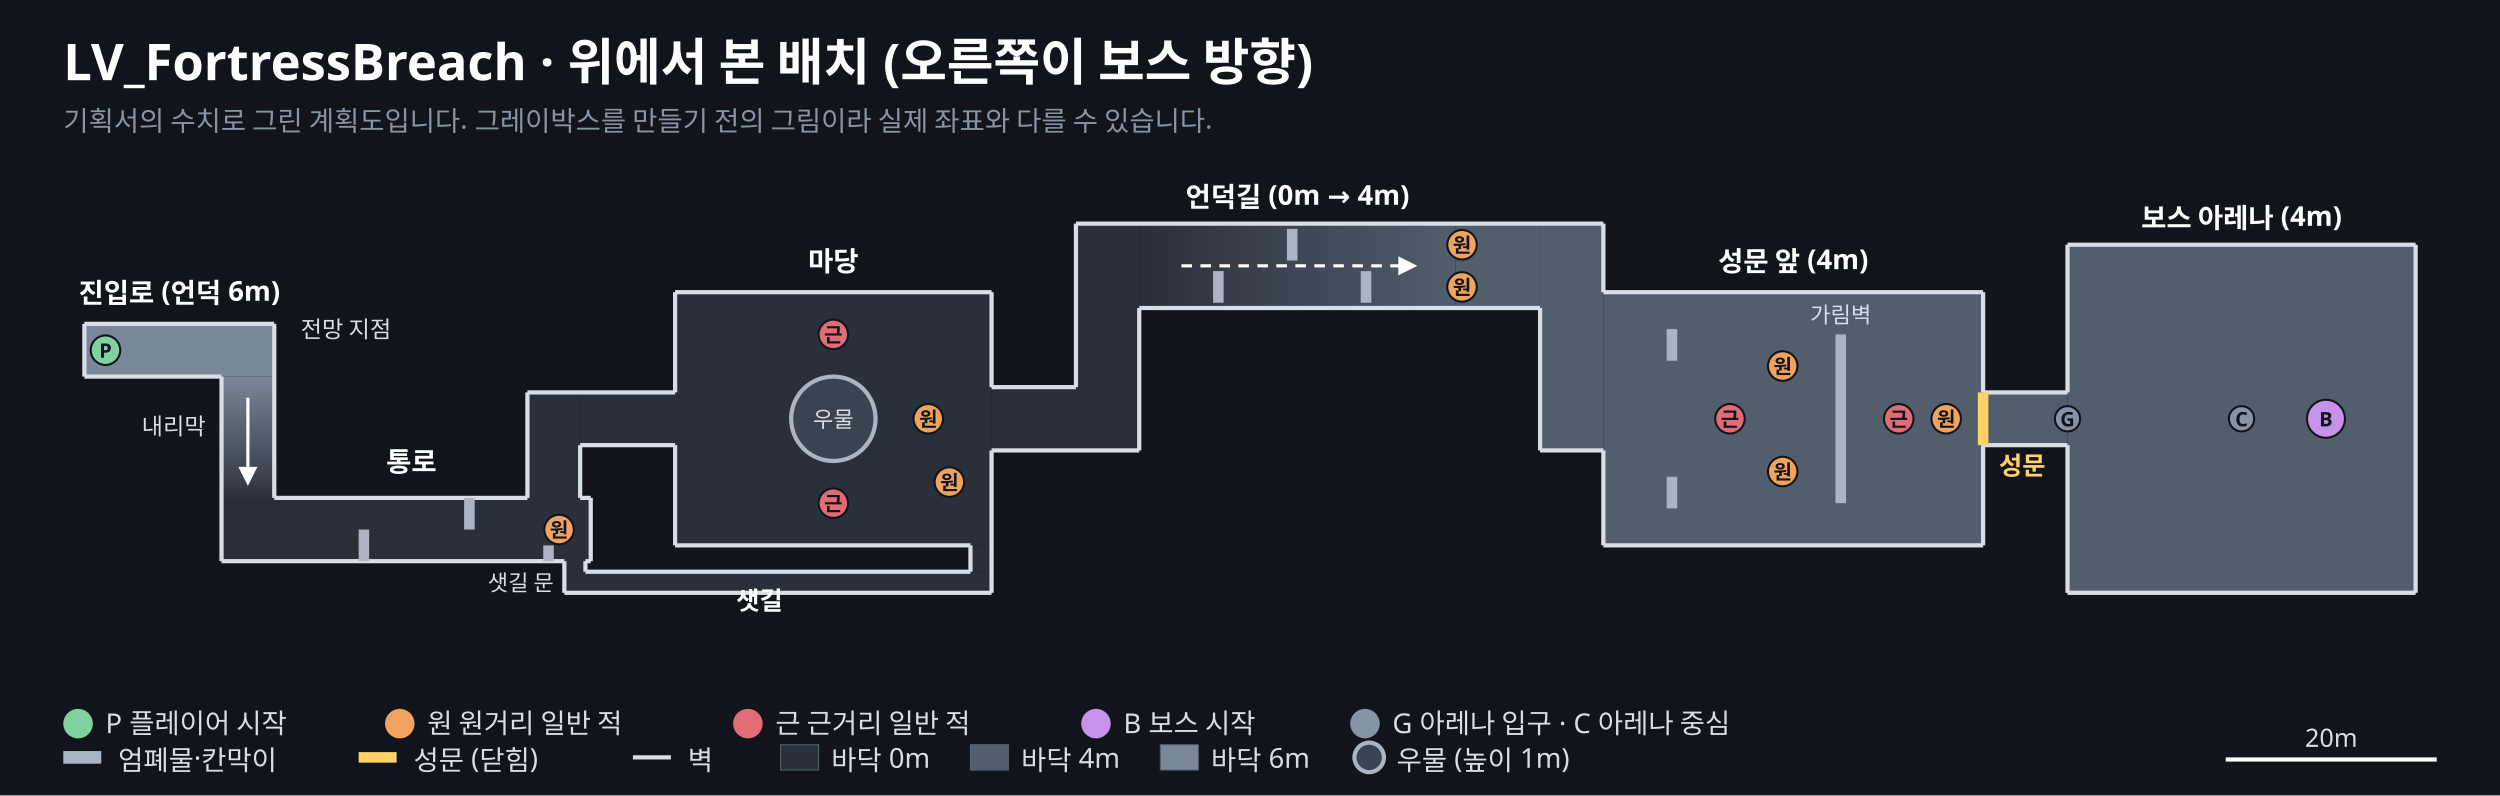
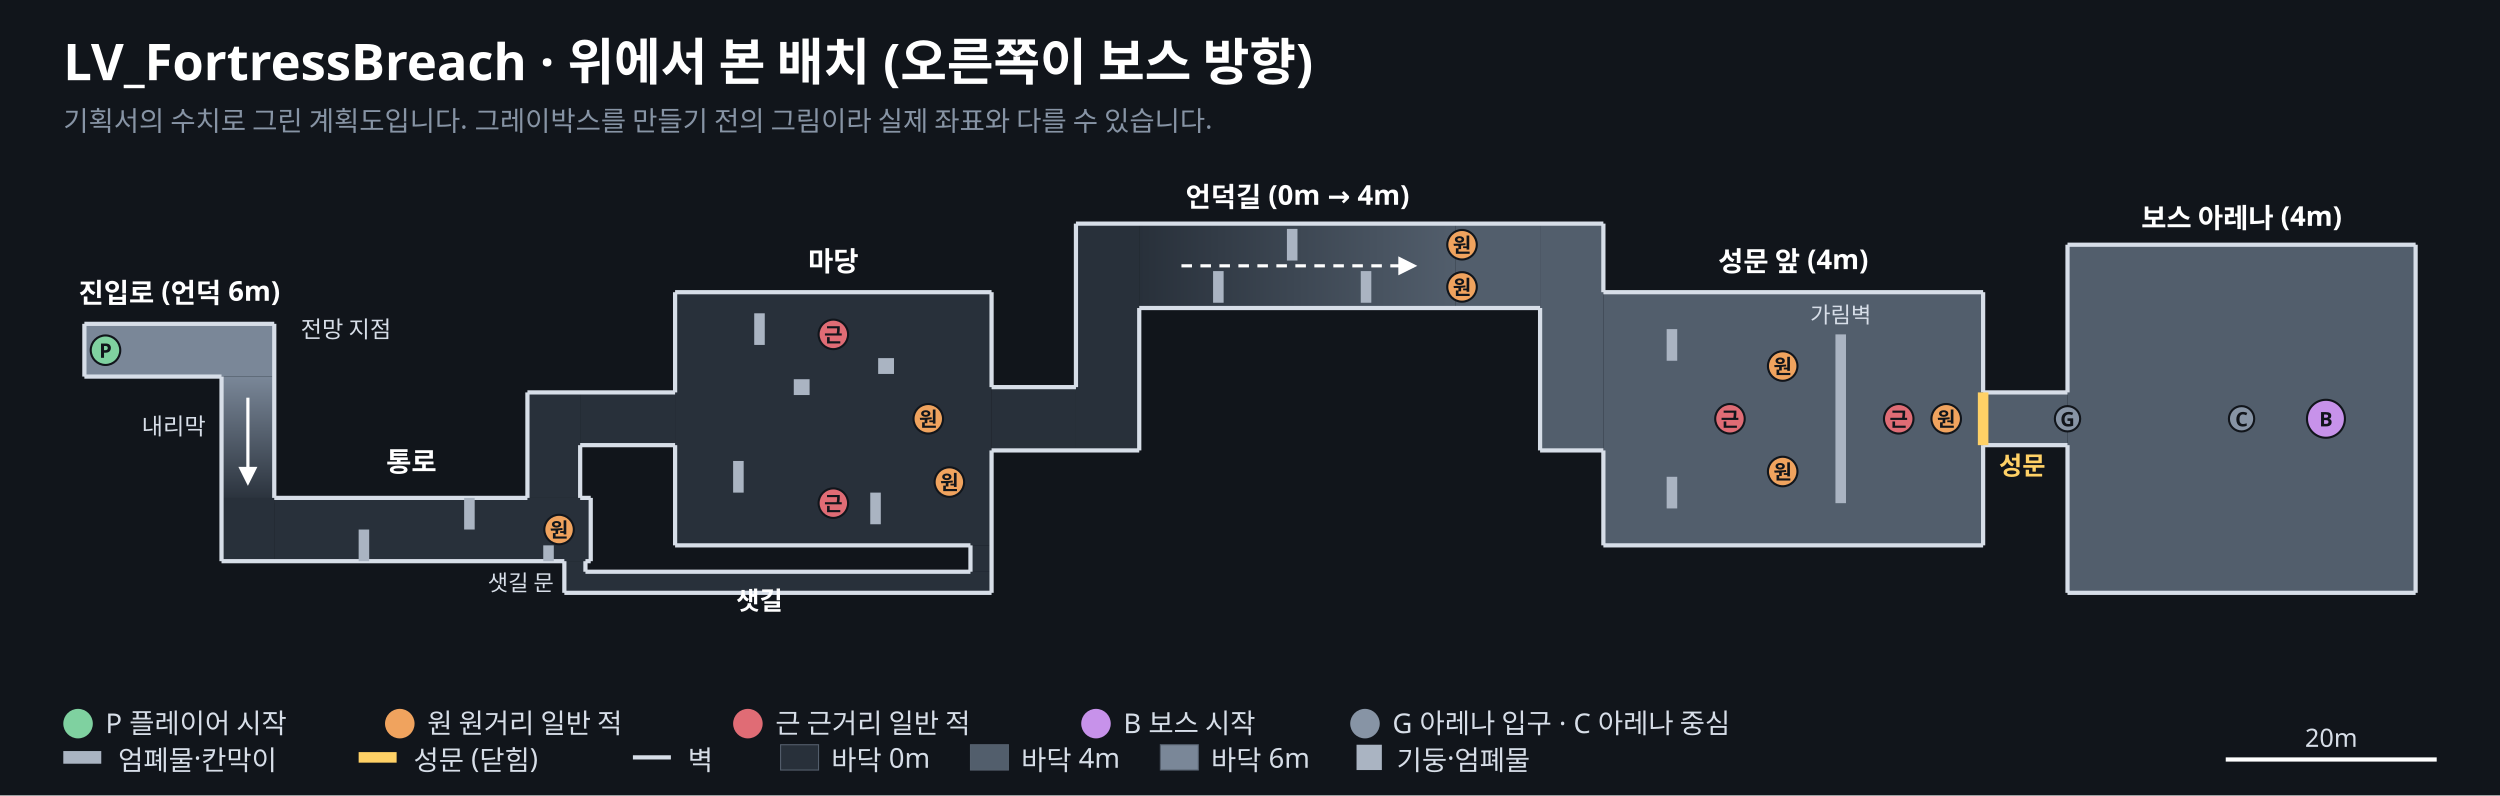
<svg xmlns="http://www.w3.org/2000/svg" width="1185" height="377" viewBox="0 0 1185 377" font-family="'Malgun Gothic', 'Apple SD Gothic Neo', 'Noto Sans KR', sans-serif">
  <defs>
    <linearGradient id="rampDown" x1="0" y1="0" x2="0" y2="1">
      <stop offset="0" stop-color="#7a8798" />
      <stop offset="1" stop-color="#28303a" />
    </linearGradient>
    <linearGradient id="rampUp" x1="0" y1="0" x2="1" y2="0">
      <stop offset="0" stop-color="#28303a" />
      <stop offset="1" stop-color="#525e6c" />
    </linearGradient>
    <marker id="arr" viewBox="0 0 10 10" refX="8" refY="5" markerWidth="6" markerHeight="6" orient="auto">
      <path d="M0 0 L10 5 L0 10 Z" fill="#FFFFFF" />
    </marker>
  </defs>
  <rect width="1185" height="377" fill="#11151b" />
  <text x="30" y="38" font-size="24" fill="#FFFFFF" font-weight="700">LV_FortressBreach · 위에서 본 배치 (오른쪽이 보스 방향)</text>
  <text x="30" y="62" font-size="13" fill="#8794a5">기획서의 수치로 그린 계획도입니다. 그레이박스를 만들기 전의 그림이라 실제 좌표와 다를 수 있습니다.</text>
  <rect x="40.0" y="153.5" width="90.0" height="25.0" fill="#7a8798" />
  <rect x="105.0" y="178.5" width="25.0" height="60.0" fill="url(#rampDown)" />
  <rect x="105.0" y="236.0" width="25.0" height="30.0" fill="#28303a" />
  <rect x="130.0" y="236.0" width="150.0" height="30.0" fill="#28303a" />
  <rect x="250.0" y="186.0" width="25.0" height="50.0" fill="#28303a" />
  <rect x="275.0" y="186.0" width="45.0" height="25.0" fill="#28303a" />
  <rect x="267.5" y="266.0" width="10.0" height="15.0" fill="#28303a" />
  <rect x="267.5" y="271.0" width="202.5" height="10.0" fill="#28303a" />
  <rect x="460.0" y="258.5" width="10.0" height="12.5" fill="#28303a" />
  <rect x="320.0" y="138.5" width="150.0" height="120.0" fill="#28303a" />
  <rect x="470.0" y="183.5" width="40.0" height="30.0" fill="#28303a" />
  <rect x="510.0" y="106.0" width="30.0" height="107.5" fill="#28303a" />
  <rect x="540.0" y="106.0" width="150.0" height="40.0" fill="url(#rampUp)" />
  <rect x="690.0" y="106.0" width="40.0" height="40.0" fill="#525e6c" />
  <rect x="730.0" y="106.0" width="30.0" height="107.5" fill="#525e6c" />
  <rect x="760.0" y="138.5" width="180.0" height="120.0" fill="#525e6c" />
  <rect x="940.0" y="186.0" width="40.0" height="25.0" fill="#525e6c" />
  <rect x="980.0" y="116.0" width="165.0" height="165.0" fill="#525e6c" />
  <line x1="470.0" y1="213.5" x2="540.0" y2="213.5" stroke="#d7dee8" stroke-width="2" />
  <line x1="730.0" y1="213.5" x2="760.0" y2="213.5" stroke="#d7dee8" stroke-width="2" />
  <line x1="40.0" y1="153.5" x2="130.0" y2="153.5" stroke="#d7dee8" stroke-width="2" />
  <line x1="470.0" y1="183.5" x2="510.0" y2="183.5" stroke="#d7dee8" stroke-width="2" />
  <line x1="267.5" y1="281.0" x2="470.0" y2="281.0" stroke="#d7dee8" stroke-width="2" />
  <line x1="980.0" y1="281.0" x2="1145.0" y2="281.0" stroke="#d7dee8" stroke-width="2" />
  <line x1="540.0" y1="146.0" x2="730.0" y2="146.0" stroke="#d7dee8" stroke-width="2" />
  <line x1="320.0" y1="138.5" x2="470.0" y2="138.5" stroke="#d7dee8" stroke-width="2" />
  <line x1="760.0" y1="138.5" x2="940.0" y2="138.5" stroke="#d7dee8" stroke-width="2" />
  <line x1="277.5" y1="271.0" x2="460.0" y2="271.0" stroke="#d7dee8" stroke-width="2" />
  <line x1="105.0" y1="266.0" x2="267.5" y2="266.0" stroke="#d7dee8" stroke-width="2" />
  <line x1="277.5" y1="266.0" x2="280.0" y2="266.0" stroke="#d7dee8" stroke-width="2" />
  <line x1="980.0" y1="116.0" x2="1145.0" y2="116.0" stroke="#d7dee8" stroke-width="2" />
  <line x1="320.0" y1="258.5" x2="460.0" y2="258.5" stroke="#d7dee8" stroke-width="2" />
  <line x1="760.0" y1="258.5" x2="940.0" y2="258.5" stroke="#d7dee8" stroke-width="2" />
  <line x1="40.0" y1="178.5" x2="105.0" y2="178.5" stroke="#d7dee8" stroke-width="2" />
  <line x1="250.0" y1="186.0" x2="320.0" y2="186.0" stroke="#d7dee8" stroke-width="2" />
  <line x1="940.0" y1="186.0" x2="980.0" y2="186.0" stroke="#d7dee8" stroke-width="2" />
  <line x1="510.0" y1="106.0" x2="760.0" y2="106.0" stroke="#d7dee8" stroke-width="2" />
  <line x1="130.0" y1="236.0" x2="250.0" y2="236.0" stroke="#d7dee8" stroke-width="2" />
  <line x1="275.0" y1="236.0" x2="280.0" y2="236.0" stroke="#d7dee8" stroke-width="2" />
  <line x1="275.0" y1="211.0" x2="320.0" y2="211.0" stroke="#d7dee8" stroke-width="2" />
  <line x1="940.0" y1="211.0" x2="980.0" y2="211.0" stroke="#d7dee8" stroke-width="2" />
  <line x1="1145.0" y1="281.0" x2="1145.0" y2="116.0" stroke="#d7dee8" stroke-width="2" />
  <line x1="250.0" y1="236.0" x2="250.0" y2="186.0" stroke="#d7dee8" stroke-width="2" />
  <line x1="980.0" y1="281.0" x2="980.0" y2="211.0" stroke="#d7dee8" stroke-width="2" />
  <line x1="980.0" y1="186.0" x2="980.0" y2="116.0" stroke="#d7dee8" stroke-width="2" />
  <line x1="105.0" y1="266.0" x2="105.0" y2="178.5" stroke="#d7dee8" stroke-width="2" />
  <line x1="940.0" y1="258.5" x2="940.0" y2="211.0" stroke="#d7dee8" stroke-width="2" />
  <line x1="940.0" y1="186.0" x2="940.0" y2="138.5" stroke="#d7dee8" stroke-width="2" />
  <line x1="760.0" y1="258.5" x2="760.0" y2="213.5" stroke="#d7dee8" stroke-width="2" />
  <line x1="760.0" y1="138.5" x2="760.0" y2="106.0" stroke="#d7dee8" stroke-width="2" />
  <line x1="280.0" y1="266.0" x2="280.0" y2="236.0" stroke="#d7dee8" stroke-width="2" />
  <line x1="470.0" y1="281.0" x2="470.0" y2="213.5" stroke="#d7dee8" stroke-width="2" />
  <line x1="470.0" y1="183.5" x2="470.0" y2="138.5" stroke="#d7dee8" stroke-width="2" />
  <line x1="730.0" y1="213.5" x2="730.0" y2="146.0" stroke="#d7dee8" stroke-width="2" />
  <line x1="320.0" y1="258.5" x2="320.0" y2="211.0" stroke="#d7dee8" stroke-width="2" />
  <line x1="320.0" y1="186.0" x2="320.0" y2="138.5" stroke="#d7dee8" stroke-width="2" />
  <line x1="510.0" y1="183.5" x2="510.0" y2="106.0" stroke="#d7dee8" stroke-width="2" />
  <line x1="40.0" y1="178.5" x2="40.0" y2="153.5" stroke="#d7dee8" stroke-width="2" />
  <line x1="275.0" y1="236.0" x2="275.0" y2="211.0" stroke="#d7dee8" stroke-width="2" />
  <line x1="130.0" y1="236.0" x2="130.0" y2="153.5" stroke="#d7dee8" stroke-width="2" />
  <line x1="540.0" y1="213.5" x2="540.0" y2="146.0" stroke="#d7dee8" stroke-width="2" />
  <line x1="277.5" y1="271.0" x2="277.5" y2="266.0" stroke="#d7dee8" stroke-width="2" />
  <line x1="267.5" y1="281.0" x2="267.5" y2="266.0" stroke="#d7dee8" stroke-width="2" />
  <line x1="460.0" y1="271.0" x2="460.0" y2="258.5" stroke="#d7dee8" stroke-width="2" />
  <rect x="170.0" y="251.0" width="5.0" height="15.0" fill="#aab4c2" />
  <rect x="220.0" y="236.0" width="5.0" height="15.0" fill="#aab4c2" />
  <rect x="257.5" y="258.5" width="5.0" height="7.5" fill="#aab4c2" />
-   <circle cx="395.0" cy="198.5" r="20" fill="#3a4350" stroke="#aab4c2" stroke-width="2" />
-   <text x="395.0" y="202.5" font-size="10.5" fill="#d7dee8" text-anchor="middle" font-weight="400">우물</text>
+   <rect x="347.5" y="218.5" width="5.0" height="15.0" fill="#aab4c2" />
+   <rect x="357.5" y="148.5" width="5.0" height="15.0" fill="#aab4c2" />
+   <rect x="376.25" y="179.75" width="7.5" height="7.5" fill="#aab4c2" />
+   <rect x="412.5" y="233.5" width="5.0" height="15.0" fill="#aab4c2" />
+   <rect x="416.25" y="169.75" width="7.5" height="7.5" fill="#aab4c2" />
  <rect x="575.0" y="128.5" width="5.0" height="15.0" fill="#aab4c2" />
  <rect x="610.0" y="108.5" width="5.0" height="15.0" fill="#aab4c2" />
  <rect x="645.0" y="128.5" width="5.0" height="15.0" fill="#aab4c2" />
  <rect x="790.0" y="226.0" width="5.0" height="15.0" fill="#aab4c2" />
  <rect x="790.0" y="156.0" width="5.0" height="15.0" fill="#aab4c2" />
  <rect x="870.0" y="158.5" width="5.0" height="80.0" fill="#aab4c2" />
  <line x1="940.0" y1="211.0" x2="940.0" y2="186.0" stroke="#ffd166" stroke-width="5" />
  <line x1="117.5" y1="188.5" x2="117.5" y2="228.5" stroke="#FFFFFF" stroke-width="1.5" marker-end="url(#arr)" />
  <line x1="560.0" y1="126.0" x2="670.0" y2="126.0" stroke="#FFFFFF" stroke-width="1.5" stroke-dasharray="5 4" marker-end="url(#arr)" />
  <text x="85.0" y="143.5" font-size="13" fill="#FFFFFF" text-anchor="middle" font-weight="700">진입로 (언덕 6m)</text>
  <text x="97.5" y="206.0" font-size="11" fill="#d7dee8" text-anchor="end" font-weight="400">내리막</text>
  <text x="142.5" y="160.0" font-size="11" fill="#d7dee8" text-anchor="start" font-weight="400">전망 지점</text>
  <text x="195.0" y="223.5" font-size="13" fill="#FFFFFF" text-anchor="middle" font-weight="700">통로</text>
  <text x="360.0" y="289.0" font-size="12" fill="#FFFFFF" text-anchor="middle" font-weight="700">샛길</text>
  <text x="395.0" y="128.5" font-size="13" fill="#FFFFFF" text-anchor="middle" font-weight="700">마당</text>
  <text x="615.0" y="98.0" font-size="13" fill="#FFFFFF" text-anchor="middle" font-weight="700">언덕길 (0m → 4m)</text>
  <text x="850.0" y="128.5" font-size="13" fill="#FFFFFF" text-anchor="middle" font-weight="700">성문 앞 (4m)</text>
  <text x="1062.5" y="108.0" font-size="13" fill="#FFFFFF" text-anchor="middle" font-weight="700">보스 아레나 (4m)</text>
  <text x="947.5" y="225.0" font-size="12" fill="#ffd166" text-anchor="start" font-weight="700">성문</text>
  <text x="872.5" y="153.0" font-size="10.5" fill="#d7dee8" text-anchor="middle" font-weight="400">가림벽</text>
  <text x="262.5" y="280.0" font-size="10.5" fill="#d7dee8" text-anchor="end" font-weight="400">샛길 문</text>
  <circle cx="265.0" cy="251.0" r="7" fill="#f0a35e" stroke="#11151b" stroke-width="1" />
  <text x="265.0" y="254.6" font-size="9.5" fill="#11151b" text-anchor="middle" font-weight="700">원</text>
  <circle cx="450.0" cy="228.5" r="7" fill="#f0a35e" stroke="#11151b" stroke-width="1" />
  <text x="450.0" y="232.1" font-size="9.5" fill="#11151b" text-anchor="middle" font-weight="700">원</text>
  <circle cx="440.0" cy="198.5" r="7" fill="#f0a35e" stroke="#11151b" stroke-width="1" />
  <text x="440.0" y="202.1" font-size="9.5" fill="#11151b" text-anchor="middle" font-weight="700">원</text>
  <circle cx="693.0" cy="136.0" r="7" fill="#f0a35e" stroke="#11151b" stroke-width="1" />
  <text x="693.0" y="139.6" font-size="9.5" fill="#11151b" text-anchor="middle" font-weight="700">원</text>
  <circle cx="693.0" cy="116.0" r="7" fill="#f0a35e" stroke="#11151b" stroke-width="1" />
  <text x="693.0" y="119.6" font-size="9.5" fill="#11151b" text-anchor="middle" font-weight="700">원</text>
  <circle cx="845.0" cy="223.5" r="7" fill="#f0a35e" stroke="#11151b" stroke-width="1" />
  <text x="845.0" y="227.1" font-size="9.5" fill="#11151b" text-anchor="middle" font-weight="700">원</text>
  <circle cx="845.0" cy="173.5" r="7" fill="#f0a35e" stroke="#11151b" stroke-width="1" />
  <text x="845.0" y="177.1" font-size="9.5" fill="#11151b" text-anchor="middle" font-weight="700">원</text>
  <circle cx="922.5" cy="198.5" r="7" fill="#f0a35e" stroke="#11151b" stroke-width="1" />
  <text x="922.5" y="202.1" font-size="9.5" fill="#11151b" text-anchor="middle" font-weight="700">원</text>
  <circle cx="395.0" cy="238.5" r="7" fill="#e06c75" stroke="#11151b" stroke-width="1" />
  <text x="395.0" y="242.1" font-size="9.5" fill="#11151b" text-anchor="middle" font-weight="700">근</text>
  <circle cx="395.0" cy="158.5" r="7" fill="#e06c75" stroke="#11151b" stroke-width="1" />
  <text x="395.0" y="162.1" font-size="9.5" fill="#11151b" text-anchor="middle" font-weight="700">근</text>
  <circle cx="820.0" cy="198.5" r="7" fill="#e06c75" stroke="#11151b" stroke-width="1" />
  <text x="820.0" y="202.1" font-size="9.5" fill="#11151b" text-anchor="middle" font-weight="700">근</text>
  <circle cx="900.0" cy="198.5" r="7" fill="#e06c75" stroke="#11151b" stroke-width="1" />
  <text x="900.0" y="202.1" font-size="9.5" fill="#11151b" text-anchor="middle" font-weight="700">근</text>
  <circle cx="50.0" cy="166.0" r="7" fill="#7fd1a0" stroke="#11151b" stroke-width="1" />
  <text x="50.0" y="169.6" font-size="9.5" fill="#11151b" text-anchor="middle" font-weight="700">P</text>
  <circle cx="1102.5" cy="198.5" r="9" fill="#c792ea" stroke="#11151b" stroke-width="1" />
  <text x="1102.5" y="202.1" font-size="9.5" fill="#11151b" text-anchor="middle" font-weight="700">B</text>
  <circle cx="1062.5" cy="198.5" r="6" fill="#8794a5" stroke="#11151b" stroke-width="1" />
  <text x="1062.5" y="202.1" font-size="9.5" fill="#11151b" text-anchor="middle" font-weight="700">C</text>
  <circle cx="980.0" cy="198.5" r="6" fill="#8794a5" stroke="#11151b" stroke-width="1" />
  <text x="980.0" y="202.1" font-size="9.5" fill="#11151b" text-anchor="middle" font-weight="700">G</text>
  <circle cx="37" cy="343" r="7" fill="#7fd1a0" />
  <text x="50" y="347.5" font-size="13" fill="#d7dee8">P 플레이어 시작</text>
  <circle cx="189.5" cy="343" r="7" fill="#f0a35e" />
  <text x="202.5" y="347.5" font-size="13" fill="#d7dee8">원 원거리 일반 적</text>
  <circle cx="354.5" cy="343" r="7" fill="#e06c75" />
  <text x="367.5" y="347.5" font-size="13" fill="#d7dee8">근 근거리 일반 적</text>
  <circle cx="519.5" cy="343" r="7" fill="#c792ea" />
  <text x="532.5" y="347.5" font-size="13" fill="#d7dee8">B 보스 시작</text>
  <circle cx="647.0" cy="343" r="7" fill="#8794a5" />
  <text x="660.0" y="347.5" font-size="13" fill="#d7dee8">G 아레나 입구 · C 아레나 중심</text>
  <rect x="30" y="356" width="18" height="6" fill="#aab4c2" />
  <text x="56" y="365" font-size="13" fill="#d7dee8">엄폐물·칸막이</text>
  <line x1="170" y1="359" x2="188" y2="359" stroke="#ffd166" stroke-width="5" />
  <text x="196" y="365" font-size="13" fill="#d7dee8">성문 (닫힘)</text>
  <line x1="300" y1="359" x2="318" y2="359" stroke="#d7dee8" stroke-width="2" />
  <text x="326" y="365" font-size="13" fill="#d7dee8">벽</text>
  <rect x="370" y="353" width="18" height="12" fill="#28303a" stroke="#55606e" stroke-width="0.5" />
  <text x="394" y="365" font-size="13" fill="#d7dee8">바닥 0m</text>
  <rect x="460" y="353" width="18" height="12" fill="#525e6c" stroke="#55606e" stroke-width="0.5" />
  <text x="484" y="365" font-size="13" fill="#d7dee8">바닥 4m</text>
  <rect x="550" y="353" width="18" height="12" fill="#7a8798" stroke="#55606e" stroke-width="0.5" />
  <text x="574" y="365" font-size="13" fill="#d7dee8">바닥 6m</text>
-   <circle cx="649" cy="359" r="7" fill="#3a4350" stroke="#aab4c2" stroke-width="2" />
-   <text x="662" y="365" font-size="13" fill="#d7dee8">우물 (높이 1m)</text>
+   <rect x="643" y="353" width="12" height="12" fill="#aab4c2" />
+   <text x="662" y="365" font-size="13" fill="#d7dee8">기둥·엄폐물</text>
  <line x1="1055.0" y1="360" x2="1155.0" y2="360" stroke="#FFFFFF" stroke-width="2" />
  <text x="1105.0" y="354" font-size="12" fill="#d7dee8" text-anchor="middle">20m</text>
</svg>
